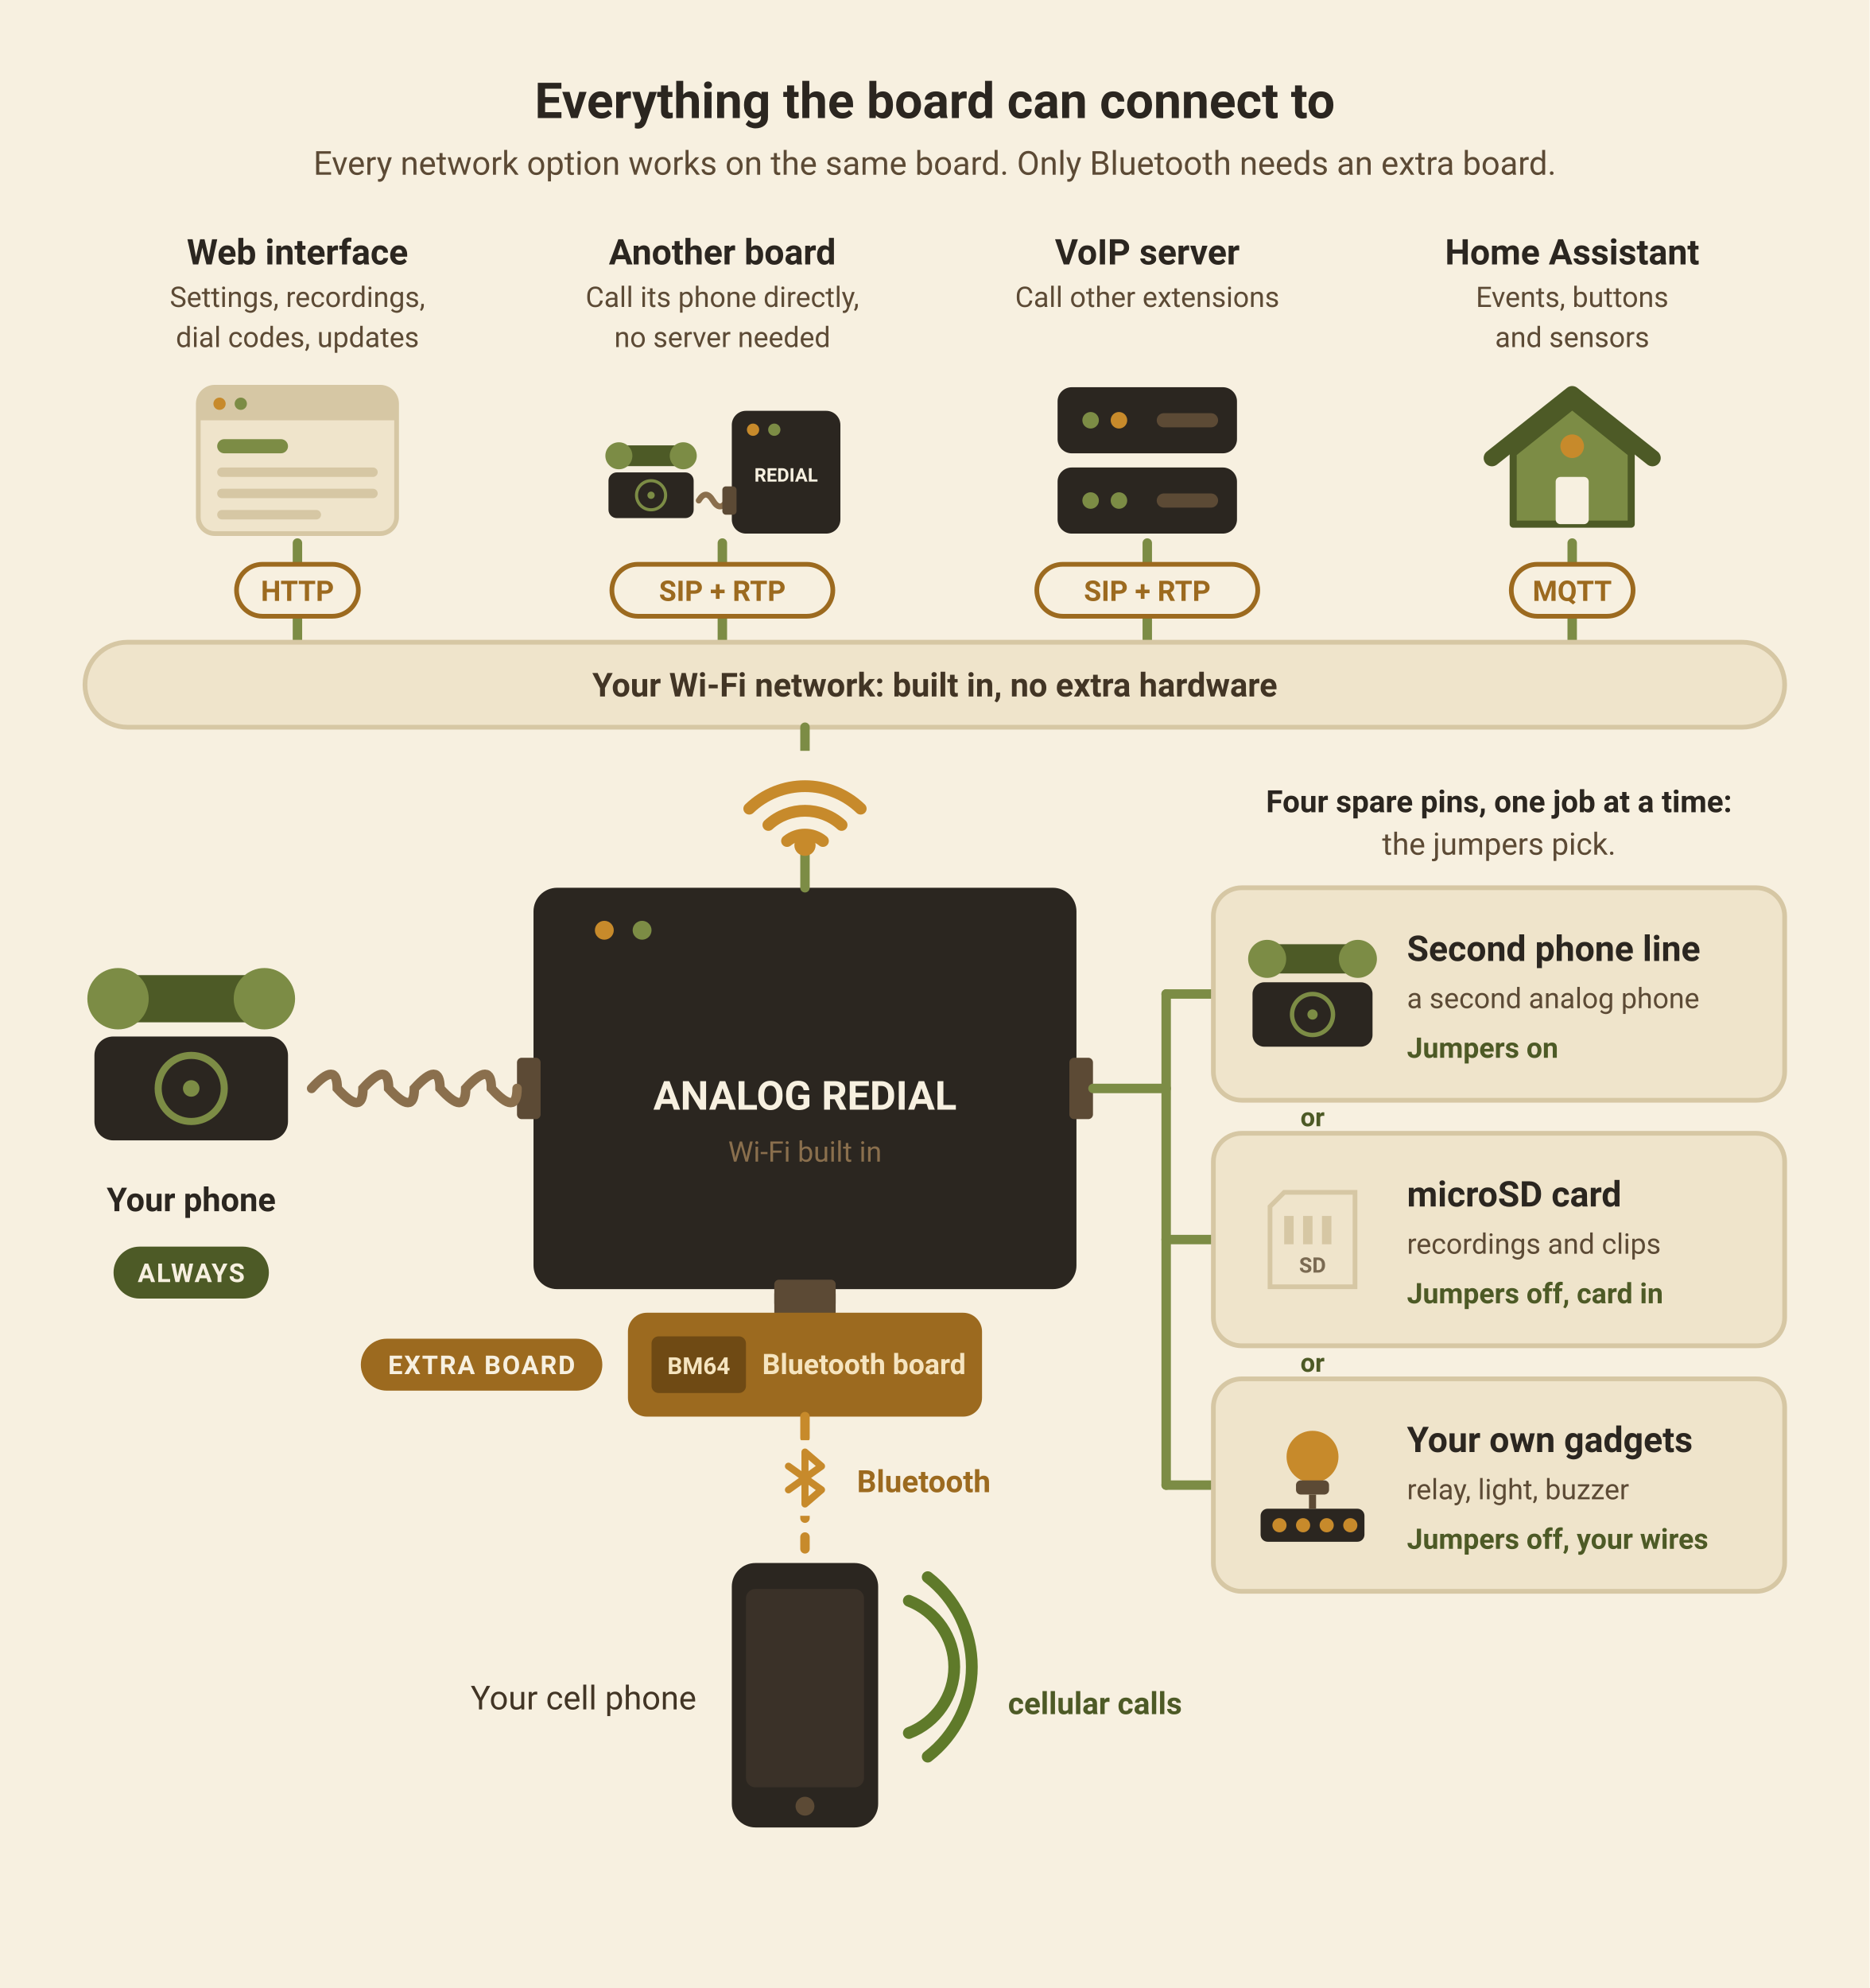
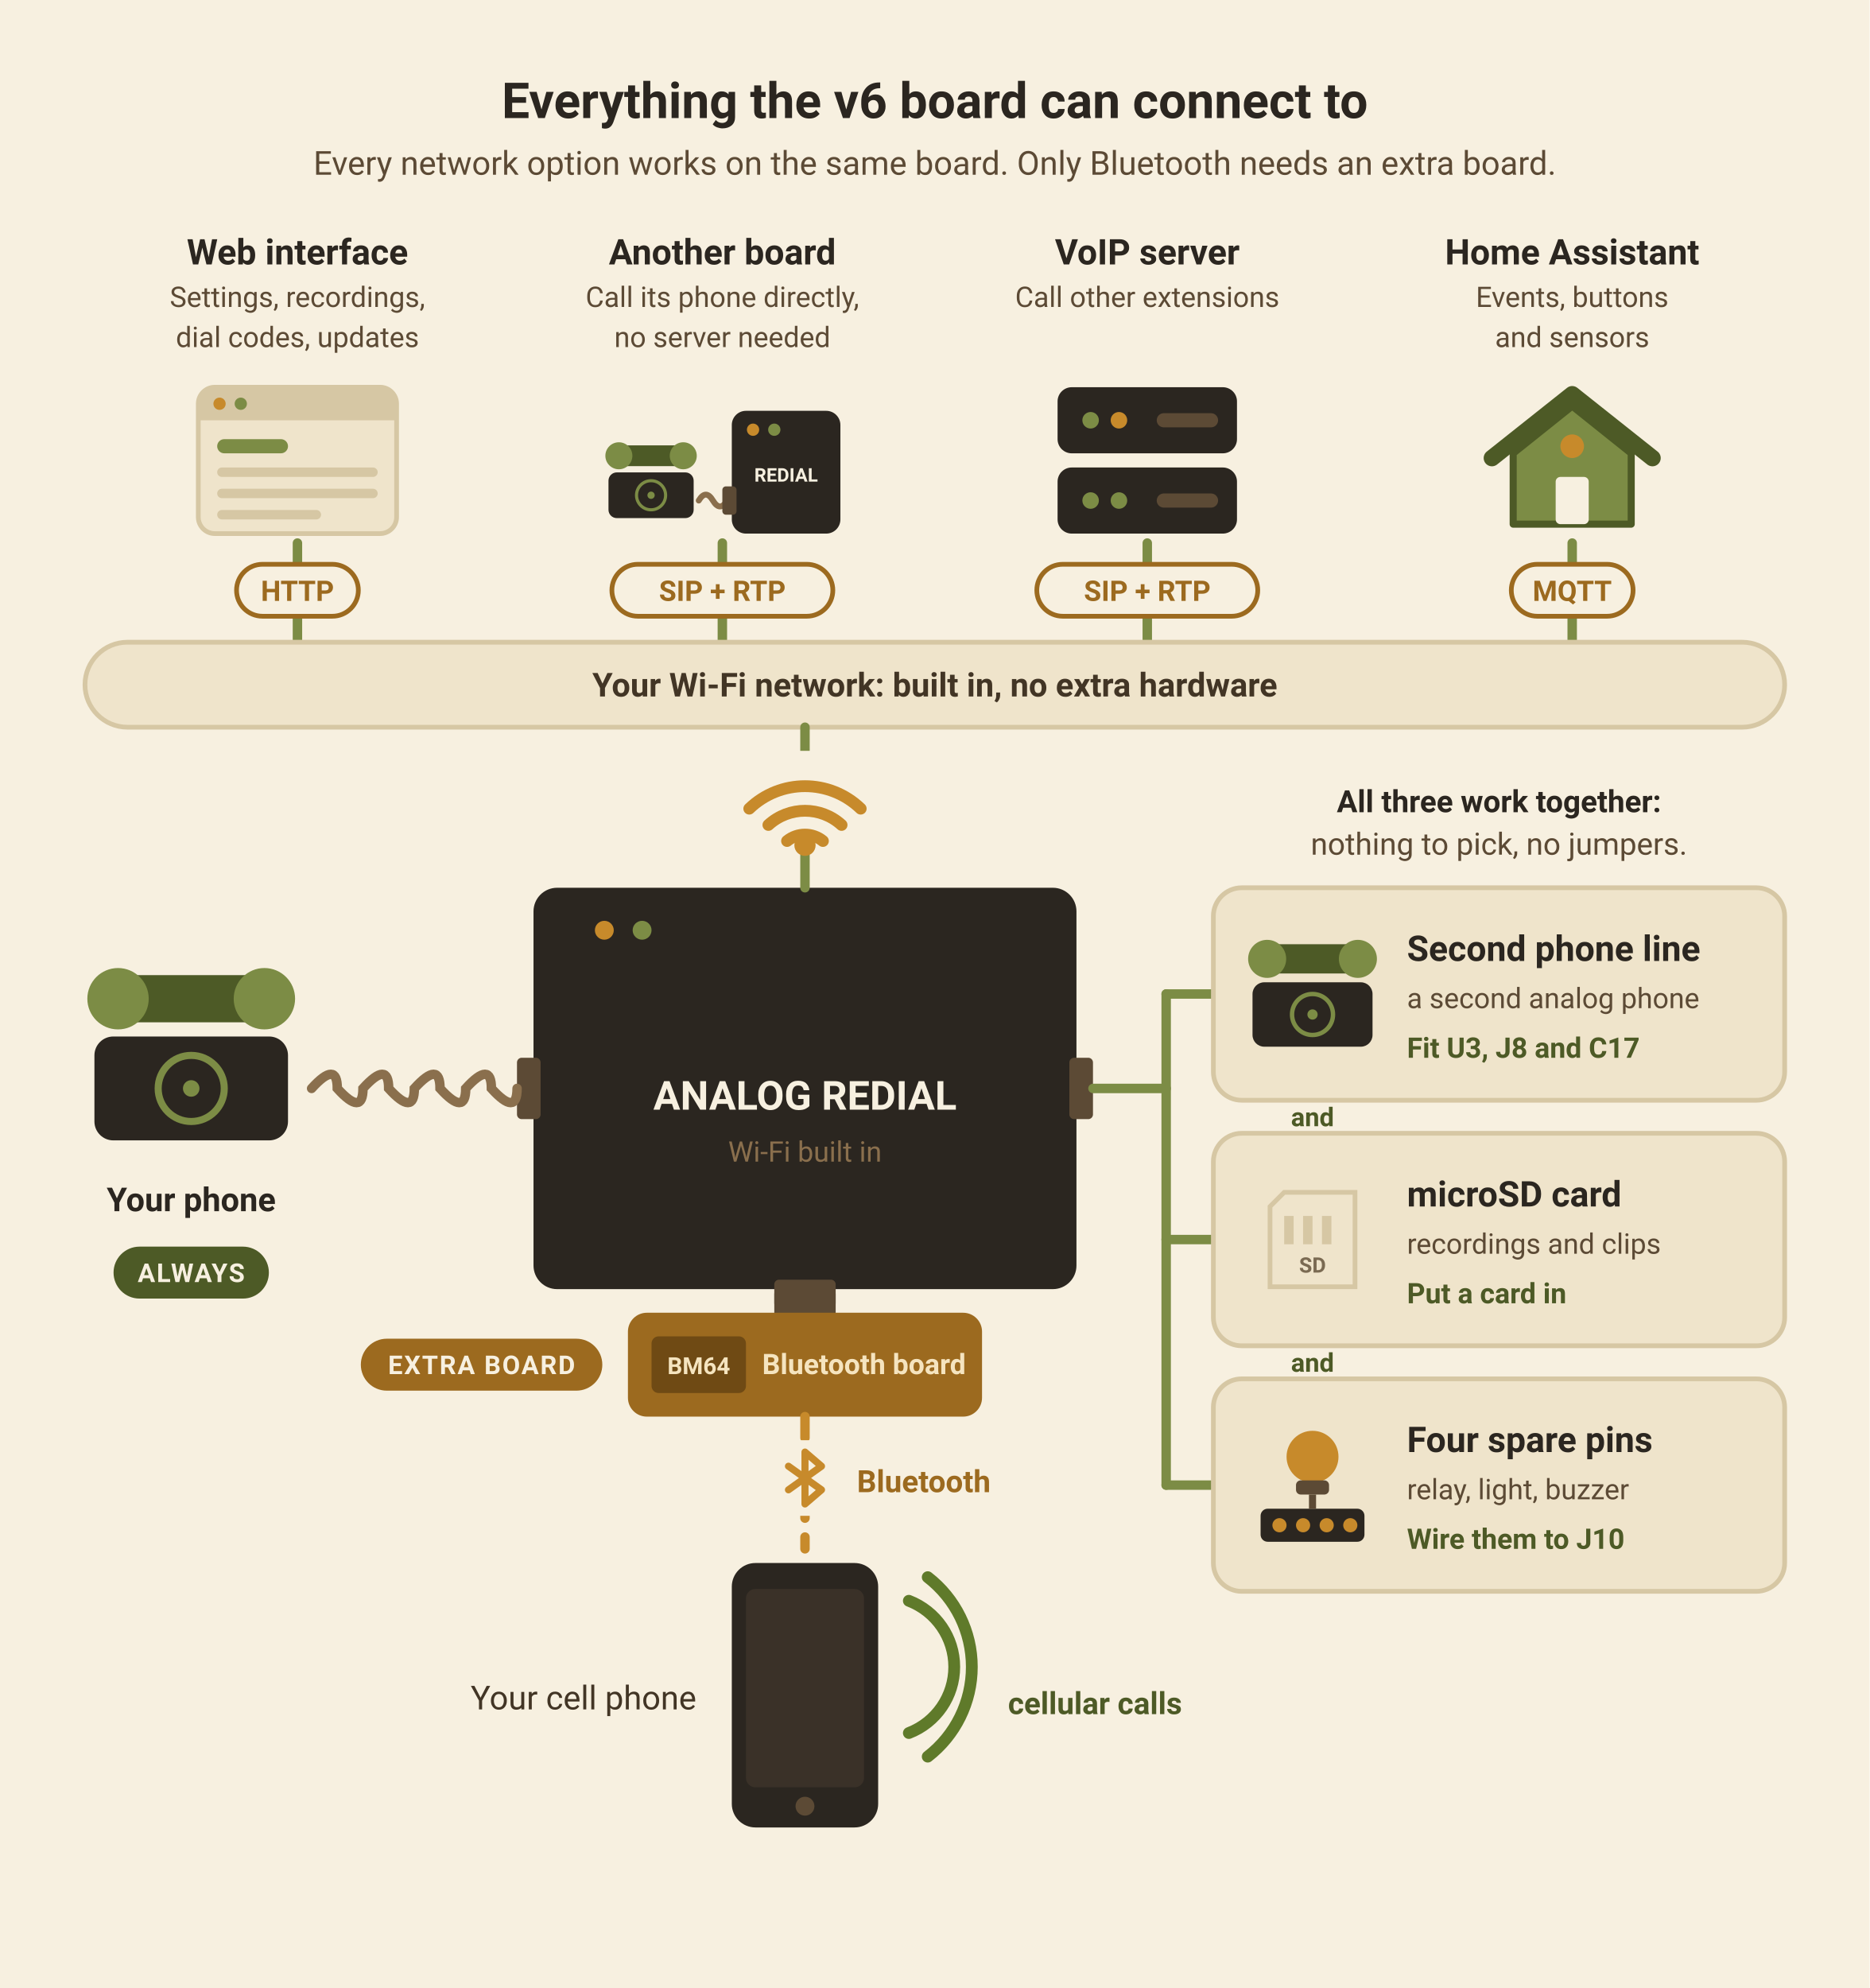
- <svg xmlns="http://www.w3.org/2000/svg" viewBox="0 0 792 842" width="792" height="842" role="img" aria-label="Everything the Analog Redial board can connect to: one phone always, then a second line or a microSD card or your own gadgets on four spare pins, chosen with the J5 jumpers; Wi-Fi to the web interface, other Analog Redial boards, a VoIP server and Home Assistant; and Bluetooth through an extra adapter board">
+ <svg xmlns="http://www.w3.org/2000/svg" viewBox="0 0 792 842" width="792" height="842" role="img" aria-label="Everything the Analog Redial v6 board can connect to: one phone always, then a second phone line, a microSD card and four spare pins on J10, all at once with nothing to select; Wi-Fi to the web interface, other Analog Redial boards, a VoIP server and Home Assistant; and Bluetooth through an extra adapter board">
  <rect id="background" width="792" height="842" fill="#f7f0e0" />
  <g font-family="system-ui, -apple-system, Segoe UI, Roboto, sans-serif">
    <g id="diagram" transform="translate(36,26) scale(1)">
      <g id="title">
-         <text x="360" y="24" text-anchor="middle" font-size="21" font-weight="700" fill="#2b2620">Everything the board can connect to</text>
+         <text x="360" y="24" text-anchor="middle" font-size="21" font-weight="700" fill="#2b2620">Everything the v6 board can connect to</text>
      </g>
      <g id="subtitle">
        <text x="360" y="48" text-anchor="middle" font-size="14" font-weight="400" fill="#5c4a35">Every network option works on the same board. Only Bluetooth needs an extra board.</text>
      </g>
      <g id="label-web">
        <text x="90" y="86" text-anchor="middle" font-size="15" font-weight="600" fill="#2b2620">Web interface</text>
      </g>
      <g id="desc-web-1">
        <text x="90" y="104" text-anchor="middle" font-size="12" font-weight="400" fill="#5c4a35">Settings, recordings,</text>
      </g>
      <g id="desc-web-2">
        <text x="90" y="121" text-anchor="middle" font-size="12" font-weight="400" fill="#5c4a35">dial codes, updates</text>
      </g>
      <g id="service-web" transform="translate(48,138)">
        <rect x="0" y="0" width="84" height="62" rx="7" fill="#efe4cb" stroke="#d6c7a4" stroke-width="2" />
        <path d="M 0 14 H 84 V 7 a 7 7 0 0 0 -7 -7 H 7 a 7 7 0 0 0 -7 7 Z" fill="#d6c7a4" />
        <circle cx="9" cy="7" r="2.6" fill="#c78a2b" />
        <circle cx="18" cy="7" r="2.6" fill="#7c8c45" />
        <rect x="8" y="22" width="30" height="6" rx="3" fill="#7c8c45" />
        <rect x="8" y="34" width="68" height="4" rx="2" fill="#d6c7a4" />
        <rect x="8" y="43" width="68" height="4" rx="2" fill="#d6c7a4" />
        <rect x="8" y="52" width="44" height="4" rx="2" fill="#d6c7a4" />
      </g>
      <g id="link-web">
        <line x1="90" y1="204" x2="90" y2="246" stroke="#7c8c45" stroke-width="4" stroke-linecap="round" />
      </g>
      <g id="protocol-web">
        <rect x="64.2" y="213" width="51.6" height="22" rx="11" fill="#f7f0e0" stroke="#9c6a1f" stroke-width="2" />
        <text x="90" y="228.5" text-anchor="middle" font-size="12" font-weight="600" fill="#9c6a1f">HTTP</text>
      </g>
      <g id="label-board-2">
        <text x="270" y="86" text-anchor="middle" font-size="15" font-weight="600" fill="#2b2620">Another board</text>
      </g>
      <g id="desc-board-2-1">
        <text x="270" y="104" text-anchor="middle" font-size="12" font-weight="400" fill="#5c4a35">Call its phone directly,</text>
      </g>
      <g id="desc-board-2-2">
        <text x="270" y="121" text-anchor="middle" font-size="12" font-weight="400" fill="#5c4a35">no server needed</text>
      </g>
      <g id="service-board-2" transform="translate(220,138)">
        <g id="other-phone" transform="translate(0,22) scale(0.44)">
          <line x1="14" y1="16" x2="76" y2="16" stroke="#4d5a26" stroke-width="20" stroke-linecap="round" />
          <circle cx="14" cy="16" r="13" fill="#7c8c45" />
          <circle cx="76" cy="16" r="13" fill="#7c8c45" />
          <rect x="4" y="32" width="82" height="44" rx="8" fill="#2b2620" />
          <circle cx="45" cy="54" r="14" fill="none" stroke="#7c8c45" stroke-width="3" />
          <circle cx="45" cy="54" r="3.5" fill="#7c8c45" />
        </g>
        <path d="M 40 48 q 3 -5 6 0 q 3 5 6 0" fill="none" stroke="#8a6f4d" stroke-width="2.5" stroke-linecap="round" />
        <g id="other-board">
          <rect x="54" y="10" width="46" height="52" rx="6" fill="#2b2620" />
          <rect x="50" y="42" width="6" height="12" rx="1.5" fill="#5c4a35" />
          <circle cx="63" cy="18" r="2.6" fill="#c78a2b" />
          <circle cx="72" cy="18" r="2.6" fill="#7c8c45" />
          <text x="77" y="40" text-anchor="middle" font-size="8" font-weight="700" fill="#f7f0e0">REDIAL</text>
        </g>
      </g>
      <g id="link-board-2">
        <line x1="270" y1="204" x2="270" y2="246" stroke="#7c8c45" stroke-width="4" stroke-linecap="round" />
      </g>
      <g id="protocol-board-2">
        <rect x="223.2" y="213" width="93.6" height="22" rx="11" fill="#f7f0e0" stroke="#9c6a1f" stroke-width="2" />
        <text x="270" y="228.5" text-anchor="middle" font-size="12" font-weight="600" fill="#9c6a1f">SIP + RTP</text>
      </g>
      <g id="label-voip">
        <text x="450" y="86" text-anchor="middle" font-size="15" font-weight="600" fill="#2b2620">VoIP server</text>
      </g>
      <g id="desc-voip-1">
        <text x="450" y="104" text-anchor="middle" font-size="12" font-weight="400" fill="#5c4a35">Call other extensions</text>
      </g>
      <g id="service-voip" transform="translate(412,138)">
        <rect x="0" y="0" width="76" height="28" rx="6" fill="#2b2620" />
        <rect x="0" y="34" width="76" height="28" rx="6" fill="#2b2620" />
        <circle cx="14" cy="14" r="3.5" fill="#7c8c45" />
        <circle cx="26" cy="14" r="3.5" fill="#c78a2b" />
        <rect x="42" y="11" width="26" height="6" rx="3" fill="#5c4a35" />
        <circle cx="14" cy="48" r="3.5" fill="#7c8c45" />
        <circle cx="26" cy="48" r="3.5" fill="#7c8c45" />
        <rect x="42" y="45" width="26" height="6" rx="3" fill="#5c4a35" />
      </g>
      <g id="link-voip">
        <line x1="450" y1="204" x2="450" y2="246" stroke="#7c8c45" stroke-width="4" stroke-linecap="round" />
      </g>
      <g id="protocol-voip">
        <rect x="403.2" y="213" width="93.6" height="22" rx="11" fill="#f7f0e0" stroke="#9c6a1f" stroke-width="2" />
        <text x="450" y="228.5" text-anchor="middle" font-size="12" font-weight="600" fill="#9c6a1f">SIP + RTP</text>
      </g>
      <g id="label-home">
        <text x="630" y="86" text-anchor="middle" font-size="15" font-weight="600" fill="#2b2620">Home Assistant</text>
      </g>
      <g id="desc-home-1">
        <text x="630" y="104" text-anchor="middle" font-size="12" font-weight="400" fill="#5c4a35">Events, buttons</text>
      </g>
      <g id="desc-home-2">
        <text x="630" y="121" text-anchor="middle" font-size="12" font-weight="400" fill="#5c4a35">and sensors</text>
      </g>
      <g id="service-home" transform="translate(592,138)">
        <path d="M 4 30 L 38 3 L 72 30" fill="none" stroke="#4d5a26" stroke-width="7" stroke-linecap="round" stroke-linejoin="round" />
        <path d="M 13 28 V 58 H 63 V 28 L 38 8 Z" fill="#7c8c45" stroke="#4d5a26" stroke-width="3" stroke-linejoin="round" />
        <rect x="31" y="38" width="14" height="20" rx="2" fill="#f7f0e0" />
        <circle cx="38" cy="25" r="5" fill="#c78a2b" />
      </g>
      <g id="link-home">
        <line x1="630" y1="204" x2="630" y2="246" stroke="#7c8c45" stroke-width="4" stroke-linecap="round" />
      </g>
      <g id="protocol-home">
        <rect x="604.2" y="213" width="51.6" height="22" rx="11" fill="#f7f0e0" stroke="#9c6a1f" stroke-width="2" />
        <text x="630" y="228.5" text-anchor="middle" font-size="12" font-weight="600" fill="#9c6a1f">MQTT</text>
      </g>
      <g id="wifi-network">
        <rect x="0" y="246" width="720" height="36" rx="18" fill="#efe4cb" stroke="#d6c7a4" stroke-width="2" />
        <text x="360.0" y="269" text-anchor="middle" font-size="14" font-weight="600" fill="#423525">Your Wi-Fi network: built in, no extra hardware</text>
      </g>
      <g id="board" transform="translate(190,350)">
        <rect id="pcb" x="0" y="0" width="230" height="170" rx="10" fill="#2b2620" />
        <rect id="jack-line-1" x="-7" y="72" width="10" height="26" rx="2" fill="#5c4a35" />
        <rect id="options-connector" x="227" y="72" width="10" height="26" rx="2" fill="#5c4a35" />
        <rect id="adapter-header" x="102" y="166" width="26" height="12" rx="2" fill="#5c4a35" />
        <circle id="led-1" cx="30" cy="18" r="4" fill="#c78a2b" />
        <circle id="led-2" cx="46" cy="18" r="4" fill="#7c8c45" />
        <text x="115" y="94" text-anchor="middle" font-size="17" font-weight="600" fill="#f7f0e0">ANALOG REDIAL</text>
        <text x="115" y="116" text-anchor="middle" font-size="12" fill="#8a6f4d">Wi-Fi built in</text>
      </g>
      <g id="link-wifi">
        <line x1="305" y1="282" x2="305" y2="350" stroke="#7c8c45" stroke-width="4" stroke-linecap="round" />
      </g>
      <g id="wifi" transform="translate(275,294)">
        <rect x="-6" y="-2" width="72" height="44" rx="8" fill="#f7f0e0" />
        <path d="M 6.4 22.5 A 34 34 0 0 1 53.6 22.5" fill="none" stroke="#c78a2b" stroke-width="5" stroke-linecap="round" />
        <path d="M 14.5 29.4 A 23 23 0 0 1 45.5 29.4" fill="none" stroke="#c78a2b" stroke-width="5" stroke-linecap="round" />
        <path d="M 22.4 36.2 A 12 12 0 0 1 37.6 36.2" fill="none" stroke="#c78a2b" stroke-width="5" stroke-linecap="round" />
        <circle cx="30" cy="40" r="4.5" fill="#c78a2b" transform="translate(0,-2)" />
      </g>
      <g id="phone-line-1" transform="translate(0,381)">
        <g id="handset">
          <line x1="14" y1="16" x2="76" y2="16" stroke="#4d5a26" stroke-width="20" stroke-linecap="round" />
          <circle cx="14" cy="16" r="13" fill="#7c8c45" />
          <circle cx="76" cy="16" r="13" fill="#7c8c45" />
        </g>
        <g id="body">
          <rect x="4" y="32" width="82" height="44" rx="8" fill="#2b2620" />
          <circle cx="45" cy="54" r="14" fill="none" stroke="#7c8c45" stroke-width="3" />
          <circle cx="45" cy="54" r="3.5" fill="#7c8c45" />
        </g>
      </g>
      <g id="cord-line-1" transform="translate(96,435)">
        <path d="M 0 0 q 10.88 -12 10.88 0 q 10.88 12 10.88 0 q 10.88 -12 10.88 0 q 10.88 12 10.88 0 q 10.88 -12 10.88 0 q 10.88 12 10.88 0 q 10.88 -12 10.88 0 q 10.88 12 10.88 0" fill="none" stroke="#8a6f4d" stroke-width="4" stroke-linecap="round" />
      </g>
      <g id="label-line-1">
        <text x="45" y="487" text-anchor="middle" font-size="14" font-weight="600" fill="#2b2620">Your phone</text>
      </g>
      <g id="tag-always">
        <rect x="12.1" y="502" width="65.8" height="22" rx="11" fill="#4d5a26" />
        <text x="45" y="517" text-anchor="middle" font-size="11" font-weight="700" letter-spacing="0.6" fill="#f7f0e0">ALWAYS</text>
      </g>
      <g id="pick-one-heading-1">
-         <text x="599" y="318" text-anchor="middle" font-size="13" font-weight="700" fill="#2b2620">Four spare pins, one job at a time:</text>
+         <text x="599" y="318" text-anchor="middle" font-size="13" font-weight="700" fill="#2b2620">All three work together:</text>
      </g>
      <g id="pick-one-heading-2">
-         <text x="599" y="336" text-anchor="middle" font-size="13" font-weight="400" fill="#5c4a35">the jumpers pick.</text>
+         <text x="599" y="336" text-anchor="middle" font-size="13" font-weight="400" fill="#5c4a35">nothing to pick, no jumpers.</text>
      </g>
      <g id="link-options">
        <line x1="427" y1="435" x2="458" y2="435" stroke="#7c8c45" stroke-width="4" stroke-linecap="round" />
      </g>
      <g id="link-options-spine">
        <line x1="458" y1="395" x2="458" y2="603" stroke="#7c8c45" stroke-width="4" stroke-linecap="round" />
      </g>
      <g id="stub-line-2">
        <line x1="458" y1="395" x2="478" y2="395" stroke="#7c8c45" stroke-width="4" stroke-linecap="round" />
      </g>
      <g id="option-line-2" transform="translate(478,350)">
        <rect width="242" height="90" rx="12" fill="#efe4cb" stroke="#d6c7a4" stroke-width="2" />
        <g transform="translate(14.1,20.2) scale(0.62)">
          <g id="handset">
            <line x1="14" y1="16" x2="76" y2="16" stroke="#4d5a26" stroke-width="20" stroke-linecap="round" />
            <circle cx="14" cy="16" r="13" fill="#7c8c45" />
            <circle cx="76" cy="16" r="13" fill="#7c8c45" />
          </g>
          <g id="body">
            <rect x="4" y="32" width="82" height="44" rx="8" fill="#2b2620" />
            <circle cx="45" cy="54" r="14" fill="none" stroke="#7c8c45" stroke-width="3" />
            <circle cx="45" cy="54" r="3.5" fill="#7c8c45" />
          </g>
        </g>
        <text x="82" y="31" font-size="15" font-weight="600" fill="#2b2620">Second phone line</text>
        <text x="82" y="51" font-size="12" fill="#5c4a35">a second analog phone</text>
-         <text x="82" y="72" font-size="12" font-weight="700" fill="#4d5a26">Jumpers on</text>
+         <text x="82" y="72" font-size="12" font-weight="700" fill="#4d5a26">Fit U3, J8 and C17</text>
      </g>
      <g id="or-1">
-         <text x="520" y="451" text-anchor="middle" font-size="11" font-weight="700" fill="#4d5a26">or</text>
+         <text x="520" y="451" text-anchor="middle" font-size="11" font-weight="700" fill="#4d5a26">and</text>
      </g>
      <g id="stub-microsd">
        <line x1="458" y1="499" x2="478" y2="499" stroke="#7c8c45" stroke-width="4" stroke-linecap="round" />
      </g>
      <g id="option-microsd" transform="translate(478,454)">
        <rect width="242" height="90" rx="12" fill="#efe4cb" stroke="#d6c7a4" stroke-width="2" />
        <g transform="translate(24,25) scale(1)">
          <path d="M 6 0 H 36 V 40 H 0 V 6 Z" fill="#efe4cb" stroke="#d6c7a4" stroke-width="2" />
          <rect x="6" y="10" width="4" height="12" fill="#d6c7a4" />
          <rect x="14" y="10" width="4" height="12" fill="#d6c7a4" />
          <rect x="22" y="10" width="4" height="12" fill="#d6c7a4" />
          <text x="18" y="34" text-anchor="middle" font-size="9" font-weight="600" fill="#7a6a52">SD</text>
        </g>
        <text x="82" y="31" font-size="15" font-weight="600" fill="#2b2620">microSD card</text>
        <text x="82" y="51" font-size="12" fill="#5c4a35">recordings and clips</text>
-         <text x="82" y="72" font-size="12" font-weight="700" fill="#4d5a26">Jumpers off, card in</text>
+         <text x="82" y="72" font-size="12" font-weight="700" fill="#4d5a26">Put a card in</text>
      </g>
      <g id="or-2">
-         <text x="520" y="555" text-anchor="middle" font-size="11" font-weight="700" fill="#4d5a26">or</text>
+         <text x="520" y="555" text-anchor="middle" font-size="11" font-weight="700" fill="#4d5a26">and</text>
      </g>
      <g id="stub-pins">
        <line x1="458" y1="603" x2="478" y2="603" stroke="#7c8c45" stroke-width="4" stroke-linecap="round" />
      </g>
      <g id="option-pins" transform="translate(478,558)">
        <rect width="242" height="90" rx="12" fill="#efe4cb" stroke="#d6c7a4" stroke-width="2" />
        <g transform="translate(20,21) scale(1)">
          <circle id="bulb" cx="22" cy="12" r="11" fill="#c78a2b" />
          <rect id="bulb-base" x="15" y="22" width="14" height="6" rx="2" fill="#5c4a35" />
          <rect id="header" x="0" y="34" width="44" height="14" rx="3" fill="#2b2620" />
          <circle cx="8" cy="41" r="3" fill="#c78a2b" />
          <circle cx="18" cy="41" r="3" fill="#c78a2b" />
          <circle cx="28" cy="41" r="3" fill="#c78a2b" />
          <circle cx="38" cy="41" r="3" fill="#c78a2b" />
          <path d="M 22 28 V 34" stroke="#5c4a35" stroke-width="3" />
        </g>
-         <text x="82" y="31" font-size="15" font-weight="600" fill="#2b2620">Your own gadgets</text>
+         <text x="82" y="31" font-size="15" font-weight="600" fill="#2b2620">Four spare pins</text>
        <text x="82" y="51" font-size="12" fill="#5c4a35">relay, light, buzzer</text>
-         <text x="82" y="72" font-size="12" font-weight="700" fill="#4d5a26">Jumpers off, your wires</text>
+         <text x="82" y="72" font-size="12" font-weight="700" fill="#4d5a26">Wire them to J10</text>
      </g>
      <g id="bluetooth-adapter" transform="translate(230,520)">
        <rect id="plug" x="62" y="0" width="26" height="12" rx="2" fill="#5c4a35" />
        <rect id="pcb" x="0" y="10" width="150" height="44" rx="8" fill="#9c6a1f" />
        <rect id="chip" x="10" y="20" width="40" height="24" rx="3" fill="#6f4a14" />
        <text x="30" y="36" text-anchor="middle" font-size="10" font-weight="600" fill="#f5e4bf">BM64</text>
        <text x="100" y="36" text-anchor="middle" font-size="12" font-weight="600" fill="#f5e4bf">Bluetooth board</text>
      </g>
      <g id="tag-extra-board">
        <rect x="116.85" y="541" width="102.3" height="22" rx="11" fill="#9c6a1f" />
        <text x="168" y="556" text-anchor="middle" font-size="11" font-weight="700" letter-spacing="0.6" fill="#f7f0e0">EXTRA BOARD</text>
      </g>
      <g id="link-bluetooth">
        <line x1="305" y1="574" x2="305" y2="630" stroke="#c78a2b" stroke-width="4" stroke-linecap="round" stroke-dasharray="9 8" />
      </g>
      <g id="bluetooth-symbol" transform="translate(297,588)">
        <rect x="-6" y="-4" width="28" height="32" rx="6" fill="#f7f0e0" />
        <path d="M 1 7 L 15 17 L 8 23 L 8 1 L 15 7 L 1 17" fill="none" stroke="#c78a2b" stroke-width="3" stroke-linecap="round" stroke-linejoin="round" />
      </g>
      <g id="label-bluetooth">
        <text x="327" y="606" text-anchor="start" font-size="13" font-weight="600" fill="#9c6a1f">Bluetooth</text>
      </g>
      <g id="cell-phone" transform="translate(274,636)">
        <rect x="0" y="0" width="62" height="112" rx="10" fill="#2b2620" />
        <rect x="6" y="11" width="50" height="84" rx="4" fill="#3a3128" />
        <circle cx="31" cy="103" r="4" fill="#5c4a35" />
      </g>
      <g id="label-cell-phone">
        <text x="259" y="698" text-anchor="end" font-size="14" font-weight="400" fill="#423525">Your cell phone</text>
      </g>
      <g id="cellular" transform="translate(349,652)">
        <path d="M 0 56 A 30 30 0 0 0 0 0" fill="none" stroke="#5f7a2a" stroke-width="5" stroke-linecap="round" />
        <path d="M 8 66 A 48 48 0 0 0 8 -10" fill="none" stroke="#5f7a2a" stroke-width="5" stroke-linecap="round" transform="translate(0,0)" />
      </g>
      <g id="label-cellular">
        <text x="391" y="700" text-anchor="start" font-size="13" font-weight="600" fill="#4d5a26">cellular calls</text>
      </g>
    </g>
  </g>
</svg>
